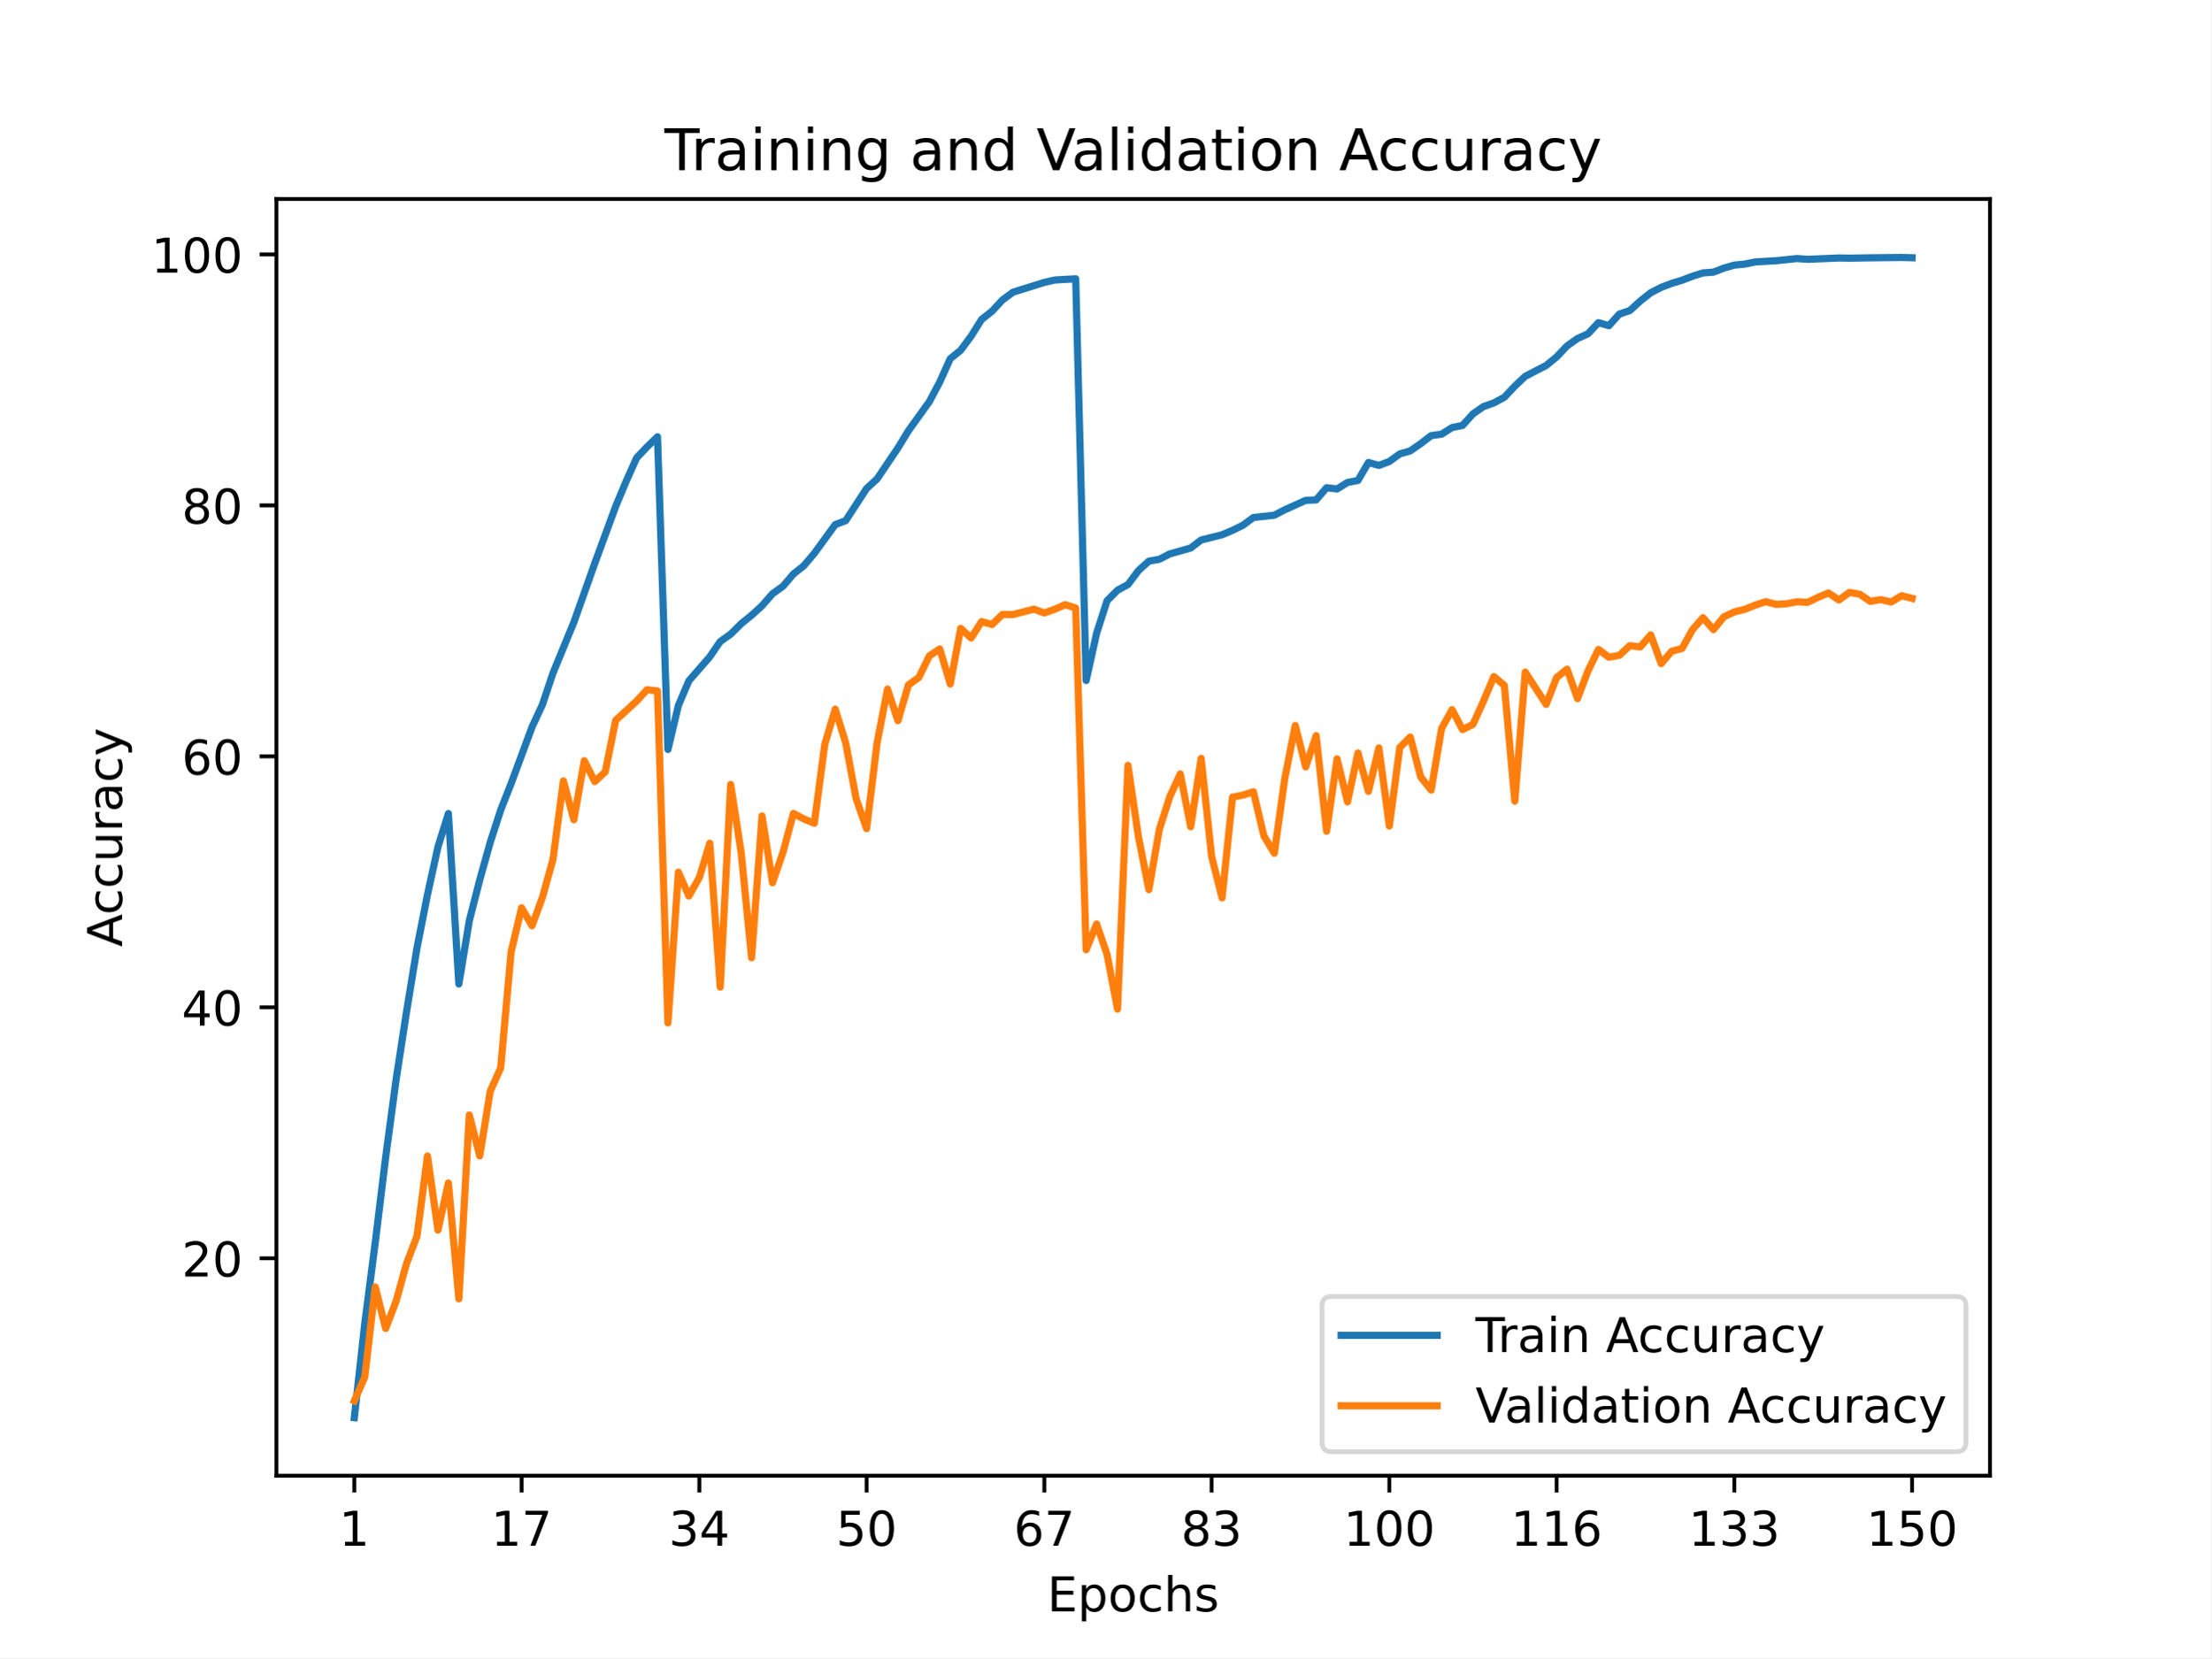
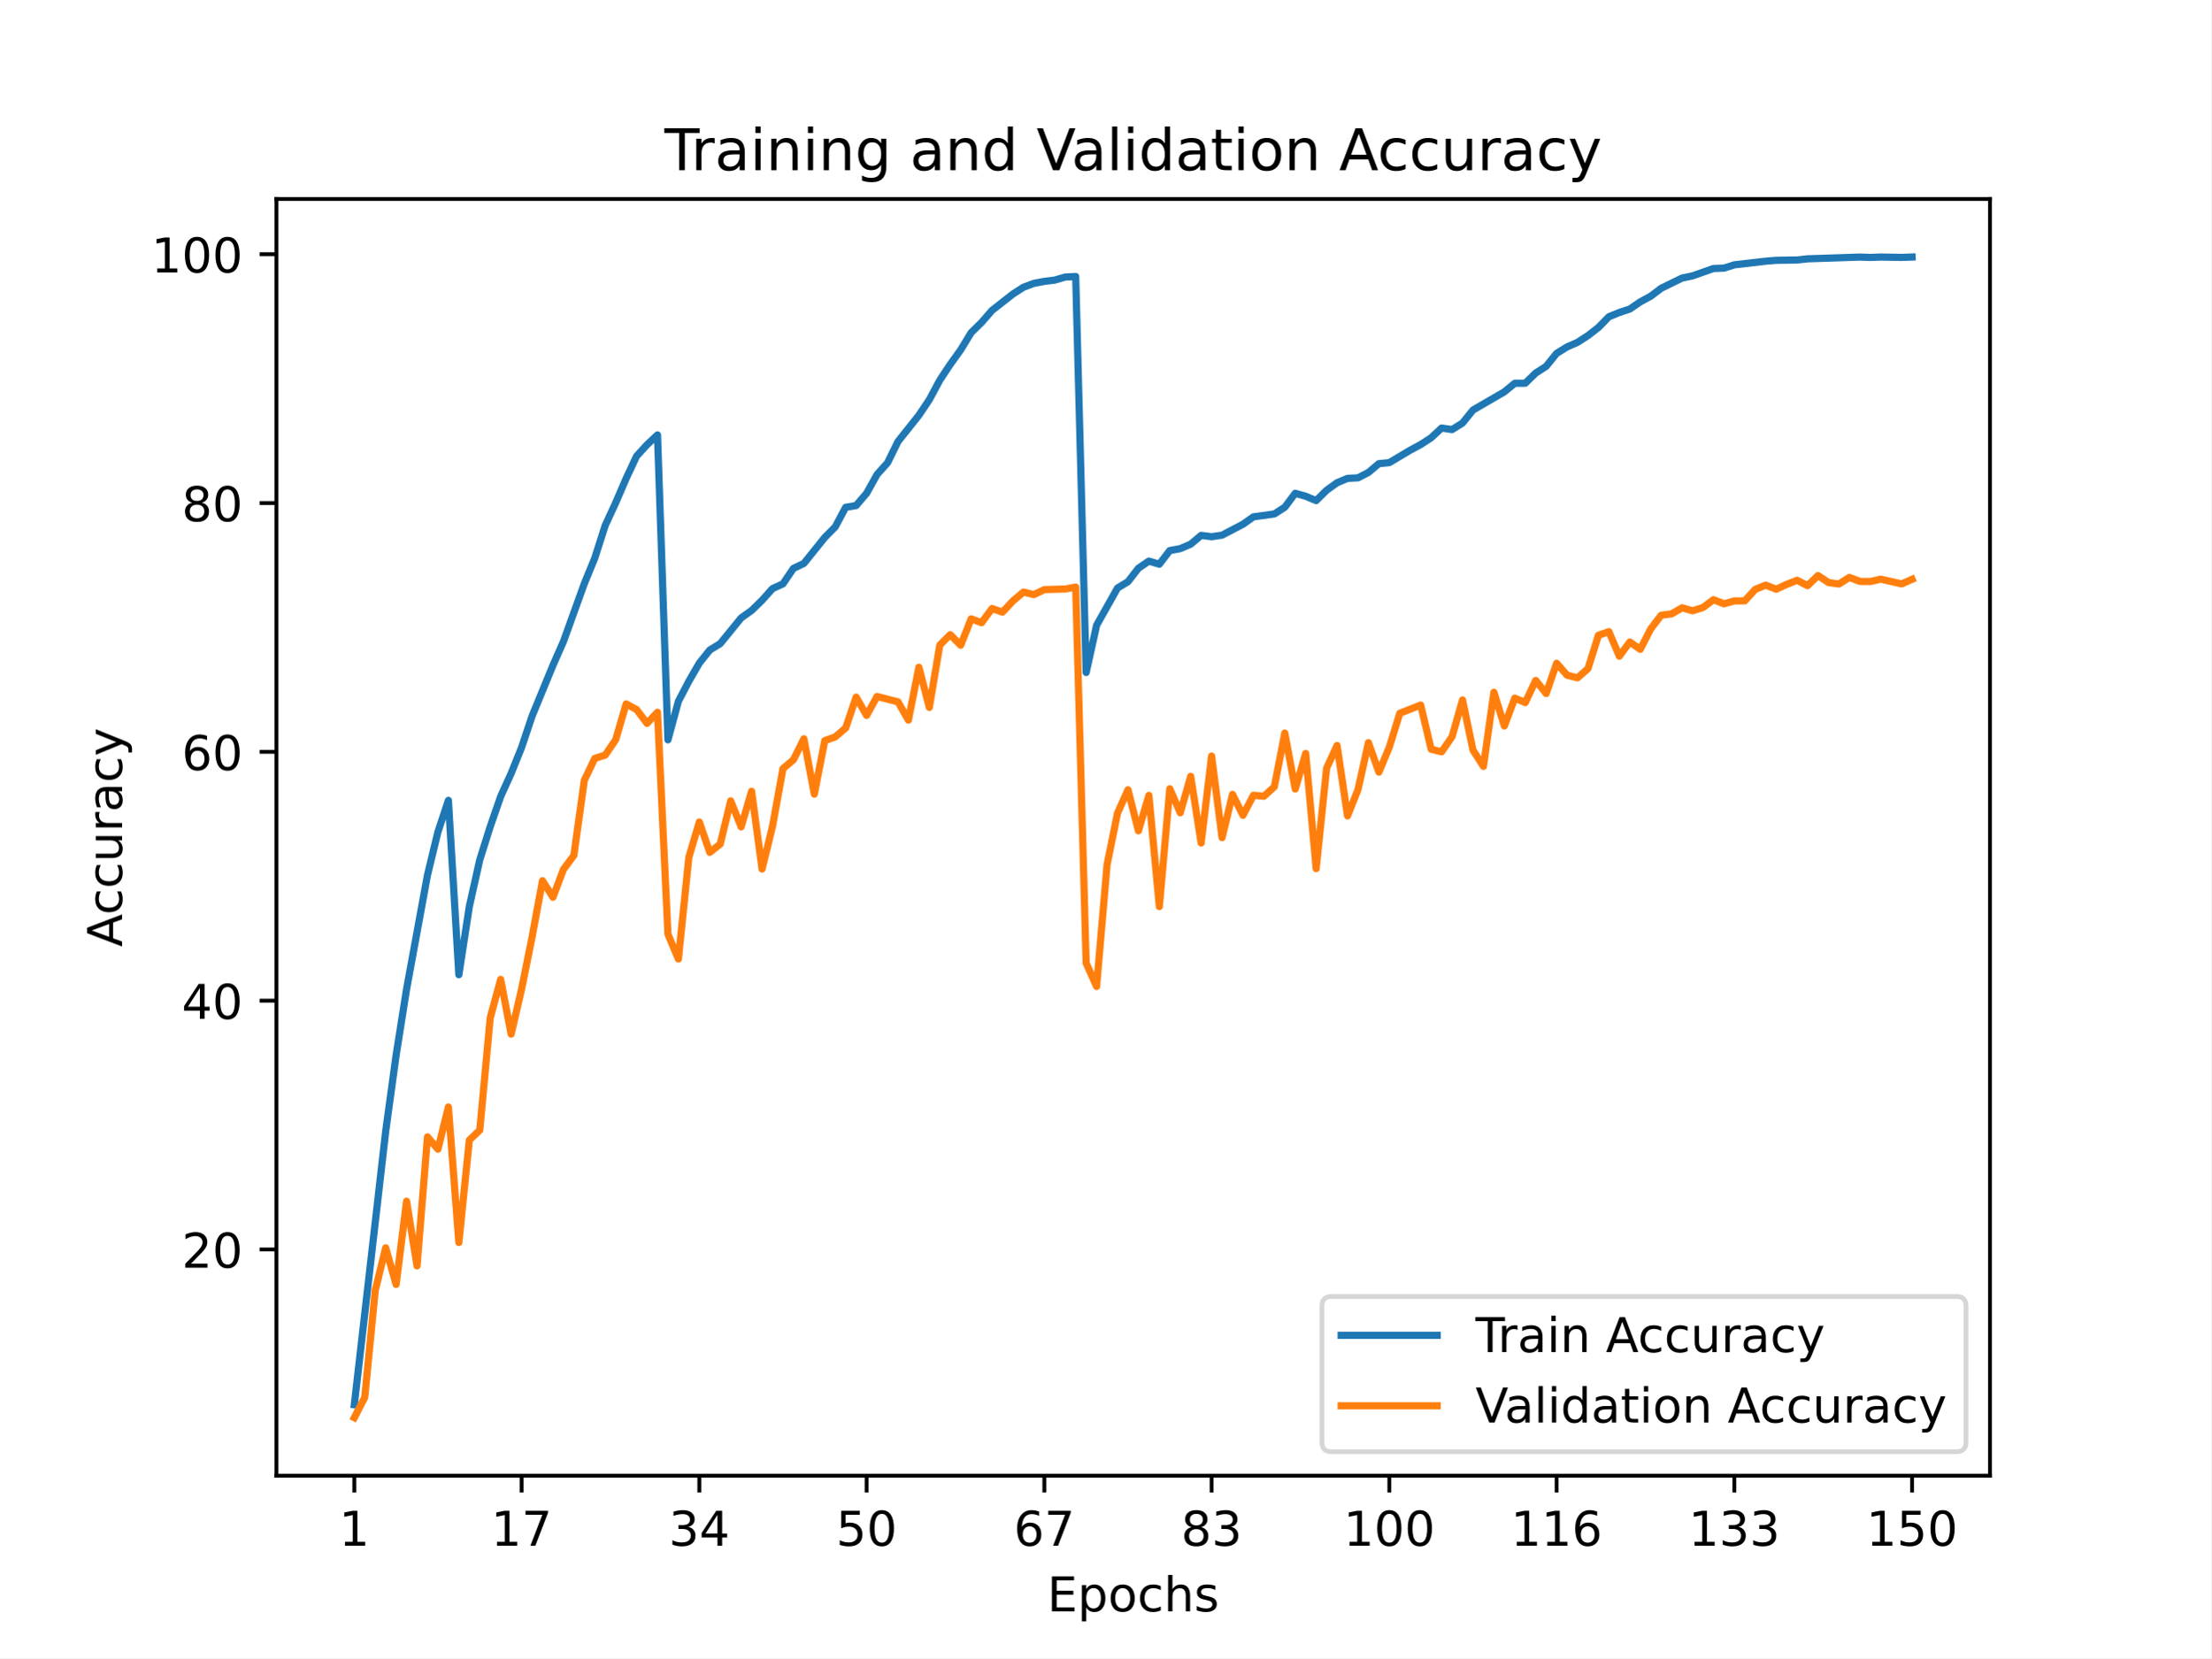
<svg xmlns="http://www.w3.org/2000/svg" xmlns:xlink="http://www.w3.org/1999/xlink" height="345.6pt" version="1.1" viewBox="0 0 460.8 345.6" width="460.8pt">
  <defs>
    <style type="text/css">*{stroke-linecap:butt;stroke-linejoin:round;}</style>
  </defs>
  <g id="figure_1">
    <g id="patch_1">
      <path d="M 0 345.6  L 460.8 345.6  L 460.8 0  L 0 0  z " style="fill:#ffffff;" />
    </g>
    <g id="axes_1">
      <g id="patch_2">
        <path d="M 57.6 307.584  L 414.72 307.584  L 414.72 41.472  L 57.6 41.472  z " style="fill:#ffffff;" />
      </g>
      <g id="matplotlib.axis_1">
        <g id="xtick_1">
          <g id="line2d_1">
            <defs>
-               <path d="M 0 0  L 0 3.5  " id="m3aa1a6572a" style="stroke:#000000;stroke-width:0.8;" />
+               <path d="M 0 0  L 0 3.5  " id="m1a0995e9d8" style="stroke:#000000;stroke-width:0.8;" />
            </defs>
            <g>
-               <use style="stroke:#000000;stroke-width:0.8;" x="73.833" xlink:href="#m3aa1a6572a" y="307.584" />
+               <use style="stroke:#000000;stroke-width:0.8;" x="73.833" xlink:href="#m1a0995e9d8" y="307.584" />
            </g>
          </g>
          <g id="text_1">
            <g transform="translate(70.65148 322.1824)scale(0.1 -0.1)">
              <defs>
                <path d="M 794 531  L 1825 531  L 1825 4091  L 703 3866  L 703 4441  L 1819 4666  L 2450 4666  L 2450 531  L 3481 531  L 3481 0  L 794 0  L 794 531  z " id="DejaVuSans-31" transform="scale(0.015625)" />
              </defs>
              <use xlink:href="#DejaVuSans-31" />
            </g>
          </g>
        </g>
        <g id="xtick_2">
          <g id="line2d_2">
            <g>
-               <use style="stroke:#000000;stroke-width:0.8;" x="108.695" xlink:href="#m3aa1a6572a" y="307.584" />
+               <use style="stroke:#000000;stroke-width:0.8;" x="108.695" xlink:href="#m1a0995e9d8" y="307.584" />
            </g>
          </g>
          <g id="text_2">
            <g transform="translate(102.3325 322.1824)scale(0.1 -0.1)">
              <defs>
                <path d="M 525 4666  L 3525 4666  L 3525 4397  L 1831 0  L 1172 0  L 2766 4134  L 525 4134  L 525 4666  z " id="DejaVuSans-37" transform="scale(0.015625)" />
              </defs>
              <use xlink:href="#DejaVuSans-31" />
              <use x="63.623" xlink:href="#DejaVuSans-37" />
            </g>
          </g>
        </g>
        <g id="xtick_3">
          <g id="line2d_3">
            <g>
-               <use style="stroke:#000000;stroke-width:0.8;" x="145.736" xlink:href="#m3aa1a6572a" y="307.584" />
+               <use style="stroke:#000000;stroke-width:0.8;" x="145.736" xlink:href="#m1a0995e9d8" y="307.584" />
            </g>
          </g>
          <g id="text_3">
            <g transform="translate(139.3736 322.1824)scale(0.1 -0.1)">
              <defs>
                <path d="M 2597 2516  Q 3050 2419 3304 2112  Q 3559 1806 3559 1356  Q 3559 666 3084 287  Q 2609 -91 1734 -91  Q 1441 -91 1130 -33  Q 819 25 488 141  L 488 750  Q 750 597 1062 519  Q 1375 441 1716 441  Q 2309 441 2620 675  Q 2931 909 2931 1356  Q 2931 1769 2642 2001  Q 2353 2234 1838 2234  L 1294 2234  L 1294 2753  L 1863 2753  Q 2328 2753 2575 2939  Q 2822 3125 2822 3475  Q 2822 3834 2567 4026  Q 2313 4219 1838 4219  Q 1578 4219 1281 4162  Q 984 4106 628 3988  L 628 4550  Q 988 4650 1302 4700  Q 1616 4750 1894 4750  Q 2613 4750 3031 4423  Q 3450 4097 3450 3541  Q 3450 3153 3228 2886  Q 3006 2619 2597 2516  z " id="DejaVuSans-33" transform="scale(0.015625)" />
                <path d="M 2419 4116  L 825 1625  L 2419 1625  L 2419 4116  z M 2253 4666  L 3047 4666  L 3047 1625  L 3713 1625  L 3713 1100  L 3047 1100  L 3047 0  L 2419 0  L 2419 1100  L 313 1100  L 313 1709  L 2253 4666  z " id="DejaVuSans-34" transform="scale(0.015625)" />
              </defs>
              <use xlink:href="#DejaVuSans-33" />
              <use x="63.623" xlink:href="#DejaVuSans-34" />
            </g>
          </g>
        </g>
        <g id="xtick_4">
          <g id="line2d_4">
            <g>
-               <use style="stroke:#000000;stroke-width:0.8;" x="180.598" xlink:href="#m3aa1a6572a" y="307.584" />
+               <use style="stroke:#000000;stroke-width:0.8;" x="180.598" xlink:href="#m1a0995e9d8" y="307.584" />
            </g>
          </g>
          <g id="text_4">
            <g transform="translate(174.2358 322.1824)scale(0.1 -0.1)">
              <defs>
                <path d="M 691 4666  L 3169 4666  L 3169 4134  L 1269 4134  L 1269 2991  Q 1406 3038 1543 3061  Q 1681 3084 1819 3084  Q 2600 3084 3056 2656  Q 3513 2228 3513 1497  Q 3513 744 3044 326  Q 2575 -91 1722 -91  Q 1428 -91 1123 -41  Q 819 9 494 109  L 494 744  Q 775 591 1075 516  Q 1375 441 1709 441  Q 2250 441 2565 725  Q 2881 1009 2881 1497  Q 2881 1984 2565 2268  Q 2250 2553 1709 2553  Q 1456 2553 1204 2497  Q 953 2441 691 2322  L 691 4666  z " id="DejaVuSans-35" transform="scale(0.015625)" />
                <path d="M 2034 4250  Q 1547 4250 1301 3770  Q 1056 3291 1056 2328  Q 1056 1369 1301 889  Q 1547 409 2034 409  Q 2525 409 2770 889  Q 3016 1369 3016 2328  Q 3016 3291 2770 3770  Q 2525 4250 2034 4250  z M 2034 4750  Q 2819 4750 3233 4129  Q 3647 3509 3647 2328  Q 3647 1150 3233 529  Q 2819 -91 2034 -91  Q 1250 -91 836 529  Q 422 1150 422 2328  Q 422 3509 836 4129  Q 1250 4750 2034 4750  z " id="DejaVuSans-30" transform="scale(0.015625)" />
              </defs>
              <use xlink:href="#DejaVuSans-35" />
              <use x="63.623" xlink:href="#DejaVuSans-30" />
            </g>
          </g>
        </g>
        <g id="xtick_5">
          <g id="line2d_5">
            <g>
-               <use style="stroke:#000000;stroke-width:0.8;" x="217.639" xlink:href="#m3aa1a6572a" y="307.584" />
+               <use style="stroke:#000000;stroke-width:0.8;" x="217.639" xlink:href="#m1a0995e9d8" y="307.584" />
            </g>
          </g>
          <g id="text_5">
            <g transform="translate(211.2769 322.1824)scale(0.1 -0.1)">
              <defs>
                <path d="M 2113 2584  Q 1688 2584 1439 2293  Q 1191 2003 1191 1497  Q 1191 994 1439 701  Q 1688 409 2113 409  Q 2538 409 2786 701  Q 3034 994 3034 1497  Q 3034 2003 2786 2293  Q 2538 2584 2113 2584  z M 3366 4563  L 3366 3988  Q 3128 4100 2886 4159  Q 2644 4219 2406 4219  Q 1781 4219 1451 3797  Q 1122 3375 1075 2522  Q 1259 2794 1537 2939  Q 1816 3084 2150 3084  Q 2853 3084 3261 2657  Q 3669 2231 3669 1497  Q 3669 778 3244 343  Q 2819 -91 2113 -91  Q 1303 -91 875 529  Q 447 1150 447 2328  Q 447 3434 972 4092  Q 1497 4750 2381 4750  Q 2619 4750 2861 4703  Q 3103 4656 3366 4563  z " id="DejaVuSans-36" transform="scale(0.015625)" />
              </defs>
              <use xlink:href="#DejaVuSans-36" />
              <use x="63.623" xlink:href="#DejaVuSans-37" />
            </g>
          </g>
        </g>
        <g id="xtick_6">
          <g id="line2d_6">
            <g>
-               <use style="stroke:#000000;stroke-width:0.8;" x="252.502" xlink:href="#m3aa1a6572a" y="307.584" />
+               <use style="stroke:#000000;stroke-width:0.8;" x="252.502" xlink:href="#m1a0995e9d8" y="307.584" />
            </g>
          </g>
          <g id="text_6">
            <g transform="translate(246.1392 322.1824)scale(0.1 -0.1)">
              <defs>
                <path d="M 2034 2216  Q 1584 2216 1326 1975  Q 1069 1734 1069 1313  Q 1069 891 1326 650  Q 1584 409 2034 409  Q 2484 409 2743 651  Q 3003 894 3003 1313  Q 3003 1734 2745 1975  Q 2488 2216 2034 2216  z M 1403 2484  Q 997 2584 770 2862  Q 544 3141 544 3541  Q 544 4100 942 4425  Q 1341 4750 2034 4750  Q 2731 4750 3128 4425  Q 3525 4100 3525 3541  Q 3525 3141 3298 2862  Q 3072 2584 2669 2484  Q 3125 2378 3379 2068  Q 3634 1759 3634 1313  Q 3634 634 3220 271  Q 2806 -91 2034 -91  Q 1263 -91 848 271  Q 434 634 434 1313  Q 434 1759 690 2068  Q 947 2378 1403 2484  z M 1172 3481  Q 1172 3119 1398 2916  Q 1625 2713 2034 2713  Q 2441 2713 2670 2916  Q 2900 3119 2900 3481  Q 2900 3844 2670 4047  Q 2441 4250 2034 4250  Q 1625 4250 1398 4047  Q 1172 3844 1172 3481  z " id="DejaVuSans-38" transform="scale(0.015625)" />
              </defs>
              <use xlink:href="#DejaVuSans-38" />
              <use x="63.623" xlink:href="#DejaVuSans-33" />
            </g>
          </g>
        </g>
        <g id="xtick_7">
          <g id="line2d_7">
            <g>
-               <use style="stroke:#000000;stroke-width:0.8;" x="289.543" xlink:href="#m3aa1a6572a" y="307.584" />
+               <use style="stroke:#000000;stroke-width:0.8;" x="289.543" xlink:href="#m1a0995e9d8" y="307.584" />
            </g>
          </g>
          <g id="text_7">
            <g transform="translate(279.999 322.1824)scale(0.1 -0.1)">
              <use xlink:href="#DejaVuSans-31" />
              <use x="63.623" xlink:href="#DejaVuSans-30" />
              <use x="127.246" xlink:href="#DejaVuSans-30" />
            </g>
          </g>
        </g>
        <g id="xtick_8">
          <g id="line2d_8">
            <g>
-               <use style="stroke:#000000;stroke-width:0.8;" x="324.405" xlink:href="#m3aa1a6572a" y="307.584" />
+               <use style="stroke:#000000;stroke-width:0.8;" x="324.405" xlink:href="#m1a0995e9d8" y="307.584" />
            </g>
          </g>
          <g id="text_8">
            <g transform="translate(314.8613 322.1824)scale(0.1 -0.1)">
              <use xlink:href="#DejaVuSans-31" />
              <use x="63.623" xlink:href="#DejaVuSans-31" />
              <use x="127.246" xlink:href="#DejaVuSans-36" />
            </g>
          </g>
        </g>
        <g id="xtick_9">
          <g id="line2d_9">
            <g>
-               <use style="stroke:#000000;stroke-width:0.8;" x="361.446" xlink:href="#m3aa1a6572a" y="307.584" />
+               <use style="stroke:#000000;stroke-width:0.8;" x="361.446" xlink:href="#m1a0995e9d8" y="307.584" />
            </g>
          </g>
          <g id="text_9">
            <g transform="translate(351.9024 322.1824)scale(0.1 -0.1)">
              <use xlink:href="#DejaVuSans-31" />
              <use x="63.623" xlink:href="#DejaVuSans-33" />
              <use x="127.246" xlink:href="#DejaVuSans-33" />
            </g>
          </g>
        </g>
        <g id="xtick_10">
          <g id="line2d_10">
            <g>
-               <use style="stroke:#000000;stroke-width:0.8;" x="398.487" xlink:href="#m3aa1a6572a" y="307.584" />
+               <use style="stroke:#000000;stroke-width:0.8;" x="398.487" xlink:href="#m1a0995e9d8" y="307.584" />
            </g>
          </g>
          <g id="text_10">
            <g transform="translate(388.9435 322.1824)scale(0.1 -0.1)">
              <use xlink:href="#DejaVuSans-31" />
              <use x="63.623" xlink:href="#DejaVuSans-35" />
              <use x="127.246" xlink:href="#DejaVuSans-30" />
            </g>
          </g>
        </g>
        <g id="text_11">
          <g transform="translate(218.2444 335.8606)scale(0.1 -0.1)">
            <defs>
              <path d="M 628 4666  L 3578 4666  L 3578 4134  L 1259 4134  L 1259 2753  L 3481 2753  L 3481 2222  L 1259 2222  L 1259 531  L 3634 531  L 3634 0  L 628 0  L 628 4666  z " id="DejaVuSans-45" transform="scale(0.015625)" />
              <path d="M 1159 525  L 1159 -1331  L 581 -1331  L 581 3500  L 1159 3500  L 1159 2969  Q 1341 3281 1617 3432  Q 1894 3584 2278 3584  Q 2916 3584 3314 3078  Q 3713 2572 3713 1747  Q 3713 922 3314 415  Q 2916 -91 2278 -91  Q 1894 -91 1617 61  Q 1341 213 1159 525  z M 3116 1747  Q 3116 2381 2855 2742  Q 2594 3103 2138 3103  Q 1681 3103 1420 2742  Q 1159 2381 1159 1747  Q 1159 1113 1420 752  Q 1681 391 2138 391  Q 2594 391 2855 752  Q 3116 1113 3116 1747  z " id="DejaVuSans-70" transform="scale(0.015625)" />
              <path d="M 1959 3097  Q 1497 3097 1228 2736  Q 959 2375 959 1747  Q 959 1119 1226 758  Q 1494 397 1959 397  Q 2419 397 2687 759  Q 2956 1122 2956 1747  Q 2956 2369 2687 2733  Q 2419 3097 1959 3097  z M 1959 3584  Q 2709 3584 3137 3096  Q 3566 2609 3566 1747  Q 3566 888 3137 398  Q 2709 -91 1959 -91  Q 1206 -91 779 398  Q 353 888 353 1747  Q 353 2609 779 3096  Q 1206 3584 1959 3584  z " id="DejaVuSans-6f" transform="scale(0.015625)" />
              <path d="M 3122 3366  L 3122 2828  Q 2878 2963 2633 3030  Q 2388 3097 2138 3097  Q 1578 3097 1268 2742  Q 959 2388 959 1747  Q 959 1106 1268 751  Q 1578 397 2138 397  Q 2388 397 2633 464  Q 2878 531 3122 666  L 3122 134  Q 2881 22 2623 -34  Q 2366 -91 2075 -91  Q 1284 -91 818 406  Q 353 903 353 1747  Q 353 2603 823 3093  Q 1294 3584 2113 3584  Q 2378 3584 2631 3529  Q 2884 3475 3122 3366  z " id="DejaVuSans-63" transform="scale(0.015625)" />
              <path d="M 3513 2113  L 3513 0  L 2938 0  L 2938 2094  Q 2938 2591 2744 2837  Q 2550 3084 2163 3084  Q 1697 3084 1428 2787  Q 1159 2491 1159 1978  L 1159 0  L 581 0  L 581 4863  L 1159 4863  L 1159 2956  Q 1366 3272 1645 3428  Q 1925 3584 2291 3584  Q 2894 3584 3203 3211  Q 3513 2838 3513 2113  z " id="DejaVuSans-68" transform="scale(0.015625)" />
              <path d="M 2834 3397  L 2834 2853  Q 2591 2978 2328 3040  Q 2066 3103 1784 3103  Q 1356 3103 1142 2972  Q 928 2841 928 2578  Q 928 2378 1081 2264  Q 1234 2150 1697 2047  L 1894 2003  Q 2506 1872 2764 1633  Q 3022 1394 3022 966  Q 3022 478 2636 193  Q 2250 -91 1575 -91  Q 1294 -91 989 -36  Q 684 19 347 128  L 347 722  Q 666 556 975 473  Q 1284 391 1588 391  Q 1994 391 2212 530  Q 2431 669 2431 922  Q 2431 1156 2273 1281  Q 2116 1406 1581 1522  L 1381 1569  Q 847 1681 609 1914  Q 372 2147 372 2553  Q 372 3047 722 3315  Q 1072 3584 1716 3584  Q 2034 3584 2315 3537  Q 2597 3491 2834 3397  z " id="DejaVuSans-73" transform="scale(0.015625)" />
            </defs>
            <use xlink:href="#DejaVuSans-45" />
            <use x="63.184" xlink:href="#DejaVuSans-70" />
            <use x="126.66" xlink:href="#DejaVuSans-6f" />
            <use x="187.842" xlink:href="#DejaVuSans-63" />
            <use x="242.822" xlink:href="#DejaVuSans-68" />
            <use x="306.201" xlink:href="#DejaVuSans-73" />
          </g>
        </g>
      </g>
      <g id="matplotlib.axis_2">
        <g id="ytick_1">
          <g id="line2d_11">
            <defs>
-               <path d="M 0 0  L -3.5 0  " id="m14dcacf371" style="stroke:#000000;stroke-width:0.8;" />
+               <path d="M 0 0  L -3.5 0  " id="m6556b8c37b" style="stroke:#000000;stroke-width:0.8;" />
            </defs>
            <g>
-               <use style="stroke:#000000;stroke-width:0.8;" x="57.6" xlink:href="#m14dcacf371" y="262.274" />
+               <use style="stroke:#000000;stroke-width:0.8;" x="57.6" xlink:href="#m6556b8c37b" y="260.429" />
            </g>
          </g>
          <g id="text_12">
-             <g transform="translate(37.875 266.0732)scale(0.1 -0.1)">
+             <g transform="translate(37.875 264.2286)scale(0.1 -0.1)">
              <defs>
                <path d="M 1228 531  L 3431 531  L 3431 0  L 469 0  L 469 531  Q 828 903 1448 1529  Q 2069 2156 2228 2338  Q 2531 2678 2651 2914  Q 2772 3150 2772 3378  Q 2772 3750 2511 3984  Q 2250 4219 1831 4219  Q 1534 4219 1204 4116  Q 875 4013 500 3803  L 500 4441  Q 881 4594 1212 4672  Q 1544 4750 1819 4750  Q 2544 4750 2975 4387  Q 3406 4025 3406 3419  Q 3406 3131 3298 2873  Q 3191 2616 2906 2266  Q 2828 2175 2409 1742  Q 1991 1309 1228 531  z " id="DejaVuSans-32" transform="scale(0.015625)" />
              </defs>
              <use xlink:href="#DejaVuSans-32" />
              <use x="63.623" xlink:href="#DejaVuSans-30" />
            </g>
          </g>
        </g>
        <g id="ytick_2">
          <g id="line2d_12">
            <g>
-               <use style="stroke:#000000;stroke-width:0.8;" x="57.6" xlink:href="#m14dcacf371" y="209.96" />
+               <use style="stroke:#000000;stroke-width:0.8;" x="57.6" xlink:href="#m6556b8c37b" y="208.568" />
            </g>
          </g>
          <g id="text_13">
-             <g transform="translate(37.875 213.7594)scale(0.1 -0.1)">
+             <g transform="translate(37.875 212.3667)scale(0.1 -0.1)">
              <use xlink:href="#DejaVuSans-34" />
              <use x="63.623" xlink:href="#DejaVuSans-30" />
            </g>
          </g>
        </g>
        <g id="ytick_3">
          <g id="line2d_13">
            <g>
-               <use style="stroke:#000000;stroke-width:0.8;" x="57.6" xlink:href="#m14dcacf371" y="157.646" />
+               <use style="stroke:#000000;stroke-width:0.8;" x="57.6" xlink:href="#m6556b8c37b" y="156.706" />
            </g>
          </g>
          <g id="text_14">
-             <g transform="translate(37.875 161.4456)scale(0.1 -0.1)">
+             <g transform="translate(37.875 160.5049)scale(0.1 -0.1)">
              <use xlink:href="#DejaVuSans-36" />
              <use x="63.623" xlink:href="#DejaVuSans-30" />
            </g>
          </g>
        </g>
        <g id="ytick_4">
          <g id="line2d_14">
            <g>
-               <use style="stroke:#000000;stroke-width:0.8;" x="57.6" xlink:href="#m14dcacf371" y="105.333" />
+               <use style="stroke:#000000;stroke-width:0.8;" x="57.6" xlink:href="#m6556b8c37b" y="104.844" />
            </g>
          </g>
          <g id="text_15">
-             <g transform="translate(37.875 109.1317)scale(0.1 -0.1)">
+             <g transform="translate(37.875 108.643)scale(0.1 -0.1)">
              <use xlink:href="#DejaVuSans-38" />
              <use x="63.623" xlink:href="#DejaVuSans-30" />
            </g>
          </g>
        </g>
        <g id="ytick_5">
          <g id="line2d_15">
            <g>
-               <use style="stroke:#000000;stroke-width:0.8;" x="57.6" xlink:href="#m14dcacf371" y="53.019" />
+               <use style="stroke:#000000;stroke-width:0.8;" x="57.6" xlink:href="#m6556b8c37b" y="52.982" />
            </g>
          </g>
          <g id="text_16">
-             <g transform="translate(31.5125 56.81792)scale(0.1 -0.1)">
+             <g transform="translate(31.5125 56.78118)scale(0.1 -0.1)">
              <use xlink:href="#DejaVuSans-31" />
              <use x="63.623" xlink:href="#DejaVuSans-30" />
              <use x="127.246" xlink:href="#DejaVuSans-30" />
            </g>
          </g>
        </g>
        <g id="text_17">
          <g transform="translate(25.43281 197.3561)rotate(-90)scale(0.1 -0.1)">
            <defs>
              <path d="M 2188 4044  L 1331 1722  L 3047 1722  L 2188 4044  z M 1831 4666  L 2547 4666  L 4325 0  L 3669 0  L 3244 1197  L 1141 1197  L 716 0  L 50 0  L 1831 4666  z " id="DejaVuSans-41" transform="scale(0.015625)" />
              <path d="M 544 1381  L 544 3500  L 1119 3500  L 1119 1403  Q 1119 906 1312 657  Q 1506 409 1894 409  Q 2359 409 2629 706  Q 2900 1003 2900 1516  L 2900 3500  L 3475 3500  L 3475 0  L 2900 0  L 2900 538  Q 2691 219 2414 64  Q 2138 -91 1772 -91  Q 1169 -91 856 284  Q 544 659 544 1381  z M 1991 3584  L 1991 3584  z " id="DejaVuSans-75" transform="scale(0.015625)" />
              <path d="M 2631 2963  Q 2534 3019 2420 3045  Q 2306 3072 2169 3072  Q 1681 3072 1420 2755  Q 1159 2438 1159 1844  L 1159 0  L 581 0  L 581 3500  L 1159 3500  L 1159 2956  Q 1341 3275 1631 3429  Q 1922 3584 2338 3584  Q 2397 3584 2469 3576  Q 2541 3569 2628 3553  L 2631 2963  z " id="DejaVuSans-72" transform="scale(0.015625)" />
              <path d="M 2194 1759  Q 1497 1759 1228 1600  Q 959 1441 959 1056  Q 959 750 1161 570  Q 1363 391 1709 391  Q 2188 391 2477 730  Q 2766 1069 2766 1631  L 2766 1759  L 2194 1759  z M 3341 1997  L 3341 0  L 2766 0  L 2766 531  Q 2569 213 2275 61  Q 1981 -91 1556 -91  Q 1019 -91 701 211  Q 384 513 384 1019  Q 384 1609 779 1909  Q 1175 2209 1959 2209  L 2766 2209  L 2766 2266  Q 2766 2663 2505 2880  Q 2244 3097 1772 3097  Q 1472 3097 1187 3025  Q 903 2953 641 2809  L 641 3341  Q 956 3463 1253 3523  Q 1550 3584 1831 3584  Q 2591 3584 2966 3190  Q 3341 2797 3341 1997  z " id="DejaVuSans-61" transform="scale(0.015625)" />
              <path d="M 2059 -325  Q 1816 -950 1584 -1140  Q 1353 -1331 966 -1331  L 506 -1331  L 506 -850  L 844 -850  Q 1081 -850 1212 -737  Q 1344 -625 1503 -206  L 1606 56  L 191 3500  L 800 3500  L 1894 763  L 2988 3500  L 3597 3500  L 2059 -325  z " id="DejaVuSans-79" transform="scale(0.015625)" />
            </defs>
            <use xlink:href="#DejaVuSans-41" />
            <use x="66.658" xlink:href="#DejaVuSans-63" />
            <use x="121.639" xlink:href="#DejaVuSans-63" />
            <use x="176.619" xlink:href="#DejaVuSans-75" />
            <use x="239.998" xlink:href="#DejaVuSans-72" />
            <use x="281.111" xlink:href="#DejaVuSans-61" />
            <use x="342.391" xlink:href="#DejaVuSans-63" />
            <use x="397.371" xlink:href="#DejaVuSans-79" />
          </g>
        </g>
      </g>
      <g id="line2d_16">
-         <path clip-path="url(#p98a506f84e)" d="M 73.833 295.488  L 76.012 275.896  L 78.191 259.01  L 80.369 241.197  L 82.548 224.969  L 84.727 210.834  L 86.906 197.52  L 89.085 186.461  L 91.264 176.532  L 93.443 169.569  L 95.622 205.09  L 97.801 191.896  L 99.979 183.379  L 102.158 175.574  L 104.337 168.841  L 106.516 163.307  L 110.874 151.531  L 113.053 146.828  L 115.232 140.304  L 119.589 129.7  L 123.947 117.407  L 128.305 105.547  L 130.484 100.326  L 132.663 95.45  L 134.842 93.149  L 137.021 91.04  L 139.199 156.208  L 141.378 147.021  L 143.557 141.905  L 147.915 136.904  L 150.094 133.708  L 152.273 132.17  L 154.452 130.009  L 156.631 128.236  L 158.809 126.258  L 160.988 123.752  L 163.167 122.198  L 165.346 119.646  L 167.525 117.909  L 169.704 115.33  L 174.062 109.345  L 176.241 108.518  L 180.598 101.822  L 182.777 99.829  L 187.135 93.358  L 189.314 89.79  L 193.672 83.722  L 195.851 79.61  L 198.029 74.766  L 200.208 73.003  L 202.387 70.057  L 204.566 66.584  L 206.745 64.857  L 208.924 62.514  L 211.103 60.902  L 217.639 58.857  L 219.818 58.355  L 224.176 58.104  L 226.355 141.837  L 228.534 131.986  L 230.713 125.212  L 232.892 123.015  L 235.071 121.838  L 237.249 118.934  L 239.428 116.957  L 241.607 116.57  L 243.786 115.445  L 248.144 114.215  L 250.323 112.552  L 254.681 111.458  L 256.859 110.533  L 259.038 109.471  L 261.217 107.859  L 265.575 107.378  L 267.754 106.248  L 272.112 104.286  L 274.291 104.192  L 276.469 101.65  L 278.648 101.911  L 280.827 100.556  L 283.006 100.133  L 285.185 96.392  L 287.364 96.999  L 289.543 96.183  L 291.722 94.603  L 293.901 93.975  L 296.079 92.469  L 298.258 90.795  L 300.437 90.491  L 302.616 89.11  L 304.795 88.671  L 306.974 86.259  L 309.153 84.742  L 311.332 83.968  L 313.511 82.796  L 315.689 80.483  L 317.868 78.428  L 322.226 76.168  L 324.405 74.394  L 326.584 72.098  L 328.763 70.549  L 330.942 69.566  L 333.121 67.243  L 335.299 67.886  L 337.478 65.459  L 339.657 64.727  L 341.836 62.749  L 344.015 61.017  L 346.194 59.893  L 348.373 59.061  L 350.552 58.402  L 352.731 57.56  L 354.909 56.879  L 357.088 56.717  L 359.267 55.875  L 361.446 55.253  L 363.625 55.043  L 365.804 54.588  L 370.162 54.337  L 374.519 53.882  L 376.698 54.044  L 383.235 53.772  L 385.414 53.809  L 389.772 53.735  L 396.308 53.662  L 398.487 53.72  L 398.487 53.72  " style="fill:none;stroke:#1f77b4;stroke-linecap:square;stroke-width:1.5;" />
+         <path clip-path="url(#pae46233675)" d="M 73.833 292.796  L 80.369 235.826  L 82.548 219.93  L 84.727 206.156  L 89.085 182.382  L 91.264 173.384  L 93.443 166.824  L 95.622 203.164  L 97.801 188.959  L 99.979 179.214  L 102.158 172.295  L 104.337 166.005  L 106.516 161.202  L 108.695 155.788  L 110.874 149.279  L 115.232 138.673  L 117.411 133.726  L 121.768 121.647  L 123.947 116.321  L 126.126 109.506  L 128.305 104.797  L 130.484 99.73  L 132.663 95.073  L 134.842 92.687  L 137.021 90.644  L 139.199 154.201  L 141.378 146.162  L 143.557 141.987  L 145.736 138.212  L 147.915 135.484  L 150.094 134.151  L 154.452 128.794  L 156.631 127.243  L 158.809 125.117  L 160.988 122.684  L 163.167 121.689  L 165.346 118.468  L 167.525 117.436  L 171.883 112.021  L 174.062 109.817  L 176.241 105.731  L 178.419 105.368  L 180.598 102.816  L 182.777 98.9  L 184.956 96.473  L 187.135 92.034  L 191.493 86.557  L 193.672 83.311  L 195.851 79.245  L 198.029 75.952  L 200.208 72.918  L 202.387 69.339  L 204.566 67.197  L 206.745 64.687  L 211.103 61.275  L 213.282 59.874  L 215.461 59.055  L 217.639 58.645  L 219.818 58.376  L 221.997 57.738  L 224.176 57.624  L 226.355 140.167  L 228.534 130.324  L 232.892 122.565  L 235.071 121.243  L 237.249 118.437  L 239.428 116.948  L 241.607 117.591  L 243.786 114.749  L 245.965 114.35  L 248.144 113.417  L 250.323 111.586  L 252.502 111.861  L 254.681 111.544  L 259.038 109.262  L 261.217 107.722  L 265.575 107.121  L 267.754 105.72  L 269.933 102.816  L 272.112 103.433  L 274.291 104.341  L 276.469 102.178  L 278.648 100.617  L 280.827 99.704  L 283.006 99.595  L 285.185 98.47  L 287.364 96.634  L 289.543 96.421  L 293.901 93.823  L 296.079 92.656  L 298.258 91.235  L 300.437 89.213  L 302.616 89.534  L 304.795 88.17  L 306.974 85.463  L 313.511 81.667  L 315.689 79.878  L 317.868 79.878  L 320.047 77.751  L 322.226 76.351  L 324.405 73.649  L 326.584 72.306  L 328.763 71.346  L 330.942 69.941  L 333.121 68.25  L 335.299 66.015  L 337.478 65.128  L 339.657 64.407  L 341.836 62.914  L 344.015 61.736  L 346.194 60.087  L 350.552 57.95  L 352.731 57.494  L 357.088 55.959  L 359.267 55.881  L 361.446 55.196  L 367.983 54.434  L 370.162 54.253  L 374.519 54.185  L 376.698 53.941  L 381.056 53.801  L 387.593 53.578  L 389.772 53.656  L 391.951 53.573  L 396.308 53.651  L 398.487 53.568  L 398.487 53.568  " style="fill:none;stroke:#1f77b4;stroke-linecap:square;stroke-width:1.5;" />
      </g>
      <g id="line2d_17">
-         <path clip-path="url(#p98a506f84e)" d="M 73.833 291.988  L 76.012 287.018  L 78.191 268.238  L 80.369 276.896  L 82.548 271.193  L 84.727 263.346  L 86.906 257.618  L 89.085 240.956  L 91.264 256.389  L 93.443 246.58  L 95.622 270.723  L 97.801 232.403  L 99.979 240.93  L 102.158 227.459  L 104.337 222.594  L 106.516 198.399  L 108.695 189.218  L 110.874 192.958  L 113.053 186.994  L 115.232 179.147  L 117.411 162.773  L 119.589 170.856  L 121.768 158.562  L 123.947 162.904  L 126.126 160.89  L 128.305 150.139  L 132.663 146.137  L 134.842 143.757  L 137.021 144.019  L 139.199 213.204  L 141.378 181.789  L 143.557 186.759  L 145.736 182.914  L 147.915 175.747  L 150.094 205.749  L 152.273 163.505  L 154.452 177.656  L 156.631 199.628  L 158.809 170.071  L 160.988 183.986  L 163.167 177.683  L 165.346 169.548  L 167.525 170.699  L 169.704 171.588  L 171.883 155.135  L 174.062 147.811  L 176.241 154.821  L 178.419 166.487  L 180.598 172.713  L 182.777 154.9  L 184.956 143.626  L 187.135 150.218  L 189.314 142.763  L 191.493 141.194  L 193.672 136.721  L 195.851 135.256  L 198.029 142.58  L 200.208 130.966  L 202.387 132.98  L 204.566 129.554  L 206.745 130.155  L 208.924 128.063  L 211.103 128.089  L 215.461 126.964  L 217.639 127.749  L 219.818 126.99  L 221.997 126.023  L 224.176 126.729  L 226.355 197.954  L 228.534 192.592  L 230.713 198.922  L 232.892 210.326  L 235.071 159.53  L 237.249 174.387  L 239.428 185.425  L 241.607 172.87  L 243.786 166.069  L 245.965 161.308  L 248.144 172.32  L 250.323 158.065  L 252.502 178.493  L 254.681 187.151  L 256.859 166.147  L 259.038 165.729  L 261.217 165.023  L 263.396 174.23  L 265.575 177.839  L 267.754 162.25  L 269.933 151.212  L 272.112 159.844  L 274.291 153.33  L 276.469 173.262  L 278.648 158.169  L 280.827 167.141  L 283.006 156.94  L 285.185 164.944  L 287.364 155.894  L 289.543 172.163  L 291.722 155.789  L 293.901 153.618  L 296.079 161.936  L 298.258 164.683  L 300.437 151.813  L 302.616 147.916  L 304.795 152.075  L 306.974 150.976  L 309.153 146.163  L 311.332 141.011  L 313.511 142.868  L 315.689 166.984  L 317.868 140.095  L 322.226 146.817  L 324.405 141.22  L 326.584 139.467  L 328.763 145.614  L 330.942 139.833  L 333.121 135.361  L 335.299 136.982  L 337.478 136.59  L 339.657 134.576  L 341.836 134.838  L 344.015 132.326  L 346.194 138.316  L 348.373 135.753  L 350.552 135.151  L 352.731 131.228  L 354.909 128.743  L 357.088 131.228  L 359.267 128.56  L 361.446 127.54  L 363.625 126.99  L 365.804 126.127  L 367.983 125.395  L 370.162 125.97  L 372.341 125.84  L 374.519 125.421  L 376.698 125.552  L 378.877 124.506  L 381.056 123.59  L 383.235 125.055  L 385.414 123.485  L 387.593 123.852  L 389.772 125.343  L 391.951 124.976  L 394.129 125.473  L 396.308 124.165  L 398.487 124.715  L 398.487 124.715  " style="fill:none;stroke:#ff7f0e;stroke-linecap:square;stroke-width:1.5;" />
+         <path clip-path="url(#pae46233675)" d="M 73.833 295.488  L 76.012 291.261  L 78.191 268.987  L 80.369 260.092  L 82.548 267.716  L 84.727 250.368  L 86.906 263.852  L 89.085 236.962  L 91.264 239.529  L 93.443 230.738  L 95.622 258.977  L 97.801 237.636  L 99.979 235.562  L 102.158 212.146  L 104.337 204.133  L 106.516 215.543  L 108.695 206.156  L 110.874 195.343  L 113.053 183.57  L 115.232 187.019  L 117.411 181.236  L 119.589 178.28  L 121.768 162.644  L 123.947 158.08  L 126.126 157.38  L 128.305 154.19  L 130.484 146.722  L 132.663 147.889  L 134.842 150.767  L 137.021 148.46  L 139.199 194.72  L 141.378 199.881  L 143.557 178.669  L 145.736 171.331  L 147.915 177.658  L 150.094 175.92  L 152.273 166.922  L 154.452 172.342  L 156.631 164.926  L 158.809 181.133  L 160.988 172.238  L 163.167 160.206  L 165.346 158.365  L 167.525 153.983  L 169.704 165.522  L 171.883 154.372  L 174.062 153.594  L 176.241 151.727  L 178.419 145.296  L 180.598 149.108  L 182.777 145.166  L 187.135 146.281  L 189.314 150.093  L 191.493 139.073  L 193.672 147.448  L 195.851 134.457  L 198.029 132.279  L 200.208 134.483  L 202.387 128.986  L 204.566 129.789  L 206.745 126.833  L 208.924 127.585  L 211.103 125.251  L 213.282 123.41  L 215.461 123.929  L 217.639 122.892  L 221.997 122.762  L 224.176 122.373  L 226.355 200.736  L 228.534 205.611  L 230.713 180.225  L 232.892 169.49  L 235.071 164.615  L 237.249 173.172  L 239.428 165.781  L 241.607 188.964  L 243.786 164.407  L 245.965 169.412  L 248.144 161.814  L 250.323 175.713  L 252.502 157.587  L 254.681 174.598  L 256.859 165.574  L 259.038 169.93  L 261.217 165.756  L 263.396 165.963  L 265.575 163.992  L 267.754 152.79  L 269.933 164.459  L 272.112 157.043  L 274.291 181.055  L 276.469 160.103  L 278.648 155.383  L 280.827 170.06  L 283.006 164.589  L 285.185 154.787  L 287.364 160.932  L 289.543 155.72  L 291.722 148.667  L 296.079 146.956  L 298.258 156.161  L 300.437 156.706  L 302.616 153.542  L 304.795 145.892  L 306.974 156.343  L 309.153 159.74  L 311.332 144.285  L 313.511 151.312  L 315.689 145.504  L 317.868 146.437  L 320.047 141.821  L 322.226 144.544  L 324.405 138.243  L 326.584 140.732  L 328.763 141.277  L 330.942 139.358  L 333.121 132.408  L 335.299 131.656  L 337.478 136.765  L 339.657 133.809  L 341.836 135.339  L 344.015 131.086  L 346.194 128.234  L 348.373 127.948  L 350.552 126.678  L 352.731 127.3  L 354.909 126.626  L 357.088 124.992  L 359.267 125.848  L 361.446 125.251  L 363.625 125.226  L 365.804 122.84  L 367.983 121.958  L 370.162 122.814  L 372.341 121.803  L 374.519 120.947  L 376.698 122.062  L 378.877 119.962  L 381.056 121.414  L 383.235 121.725  L 385.414 120.351  L 387.593 121.18  L 389.772 121.206  L 391.951 120.714  L 396.308 121.699  L 398.487 120.739  L 398.487 120.739  " style="fill:none;stroke:#ff7f0e;stroke-linecap:square;stroke-width:1.5;" />
      </g>
      <g id="patch_3">
        <path d="M 57.6 307.584  L 57.6 41.472  " style="fill:none;stroke:#000000;stroke-linecap:square;stroke-linejoin:miter;stroke-width:0.8;" />
      </g>
      <g id="patch_4">
        <path d="M 414.72 307.584  L 414.72 41.472  " style="fill:none;stroke:#000000;stroke-linecap:square;stroke-linejoin:miter;stroke-width:0.8;" />
      </g>
      <g id="patch_5">
        <path d="M 57.6 307.584  L 414.72 307.584  " style="fill:none;stroke:#000000;stroke-linecap:square;stroke-linejoin:miter;stroke-width:0.8;" />
      </g>
      <g id="patch_6">
        <path d="M 57.6 41.472  L 414.72 41.472  " style="fill:none;stroke:#000000;stroke-linecap:square;stroke-linejoin:miter;stroke-width:0.8;" />
      </g>
      <g id="text_18">
        <g transform="translate(138.4575 35.472)scale(0.12 -0.12)">
          <defs>
            <path d="M -19 4666  L 3928 4666  L 3928 4134  L 2272 4134  L 2272 0  L 1638 0  L 1638 4134  L -19 4134  L -19 4666  z " id="DejaVuSans-54" transform="scale(0.015625)" />
            <path d="M 603 3500  L 1178 3500  L 1178 0  L 603 0  L 603 3500  z M 603 4863  L 1178 4863  L 1178 4134  L 603 4134  L 603 4863  z " id="DejaVuSans-69" transform="scale(0.015625)" />
            <path d="M 3513 2113  L 3513 0  L 2938 0  L 2938 2094  Q 2938 2591 2744 2837  Q 2550 3084 2163 3084  Q 1697 3084 1428 2787  Q 1159 2491 1159 1978  L 1159 0  L 581 0  L 581 3500  L 1159 3500  L 1159 2956  Q 1366 3272 1645 3428  Q 1925 3584 2291 3584  Q 2894 3584 3203 3211  Q 3513 2838 3513 2113  z " id="DejaVuSans-6e" transform="scale(0.015625)" />
            <path d="M 2906 1791  Q 2906 2416 2648 2759  Q 2391 3103 1925 3103  Q 1463 3103 1205 2759  Q 947 2416 947 1791  Q 947 1169 1205 825  Q 1463 481 1925 481  Q 2391 481 2648 825  Q 2906 1169 2906 1791  z M 3481 434  Q 3481 -459 3084 -895  Q 2688 -1331 1869 -1331  Q 1566 -1331 1297 -1286  Q 1028 -1241 775 -1147  L 775 -588  Q 1028 -725 1275 -790  Q 1522 -856 1778 -856  Q 2344 -856 2625 -561  Q 2906 -266 2906 331  L 2906 616  Q 2728 306 2450 153  Q 2172 0 1784 0  Q 1141 0 747 490  Q 353 981 353 1791  Q 353 2603 747 3093  Q 1141 3584 1784 3584  Q 2172 3584 2450 3431  Q 2728 3278 2906 2969  L 2906 3500  L 3481 3500  L 3481 434  z " id="DejaVuSans-67" transform="scale(0.015625)" />
            <path id="DejaVuSans-20" transform="scale(0.015625)" />
            <path d="M 2906 2969  L 2906 4863  L 3481 4863  L 3481 0  L 2906 0  L 2906 525  Q 2725 213 2448 61  Q 2172 -91 1784 -91  Q 1150 -91 751 415  Q 353 922 353 1747  Q 353 2572 751 3078  Q 1150 3584 1784 3584  Q 2172 3584 2448 3432  Q 2725 3281 2906 2969  z M 947 1747  Q 947 1113 1208 752  Q 1469 391 1925 391  Q 2381 391 2643 752  Q 2906 1113 2906 1747  Q 2906 2381 2643 2742  Q 2381 3103 1925 3103  Q 1469 3103 1208 2742  Q 947 2381 947 1747  z " id="DejaVuSans-64" transform="scale(0.015625)" />
            <path d="M 1831 0  L 50 4666  L 709 4666  L 2188 738  L 3669 4666  L 4325 4666  L 2547 0  L 1831 0  z " id="DejaVuSans-56" transform="scale(0.015625)" />
            <path d="M 603 4863  L 1178 4863  L 1178 0  L 603 0  L 603 4863  z " id="DejaVuSans-6c" transform="scale(0.015625)" />
            <path d="M 1172 4494  L 1172 3500  L 2356 3500  L 2356 3053  L 1172 3053  L 1172 1153  Q 1172 725 1289 603  Q 1406 481 1766 481  L 2356 481  L 2356 0  L 1766 0  Q 1100 0 847 248  Q 594 497 594 1153  L 594 3053  L 172 3053  L 172 3500  L 594 3500  L 594 4494  L 1172 4494  z " id="DejaVuSans-74" transform="scale(0.015625)" />
          </defs>
          <use xlink:href="#DejaVuSans-54" />
          <use x="46.334" xlink:href="#DejaVuSans-72" />
          <use x="87.447" xlink:href="#DejaVuSans-61" />
          <use x="148.727" xlink:href="#DejaVuSans-69" />
          <use x="176.51" xlink:href="#DejaVuSans-6e" />
          <use x="239.889" xlink:href="#DejaVuSans-69" />
          <use x="267.672" xlink:href="#DejaVuSans-6e" />
          <use x="331.051" xlink:href="#DejaVuSans-67" />
          <use x="394.527" xlink:href="#DejaVuSans-20" />
          <use x="426.314" xlink:href="#DejaVuSans-61" />
          <use x="487.594" xlink:href="#DejaVuSans-6e" />
          <use x="550.973" xlink:href="#DejaVuSans-64" />
          <use x="614.449" xlink:href="#DejaVuSans-20" />
          <use x="646.236" xlink:href="#DejaVuSans-56" />
          <use x="706.895" xlink:href="#DejaVuSans-61" />
          <use x="768.174" xlink:href="#DejaVuSans-6c" />
          <use x="795.957" xlink:href="#DejaVuSans-69" />
          <use x="823.74" xlink:href="#DejaVuSans-64" />
          <use x="887.217" xlink:href="#DejaVuSans-61" />
          <use x="948.496" xlink:href="#DejaVuSans-74" />
          <use x="987.705" xlink:href="#DejaVuSans-69" />
          <use x="1015.488" xlink:href="#DejaVuSans-6f" />
          <use x="1076.67" xlink:href="#DejaVuSans-6e" />
          <use x="1140.049" xlink:href="#DejaVuSans-20" />
          <use x="1171.836" xlink:href="#DejaVuSans-41" />
          <use x="1238.494" xlink:href="#DejaVuSans-63" />
          <use x="1293.475" xlink:href="#DejaVuSans-63" />
          <use x="1348.455" xlink:href="#DejaVuSans-75" />
          <use x="1411.834" xlink:href="#DejaVuSans-72" />
          <use x="1452.947" xlink:href="#DejaVuSans-61" />
          <use x="1514.227" xlink:href="#DejaVuSans-63" />
          <use x="1569.207" xlink:href="#DejaVuSans-79" />
        </g>
      </g>
      <g id="legend_1">
        <g id="patch_7">
          <path d="M 277.504 302.584  L 407.72 302.584  Q 409.72 302.584 409.72 300.584  L 409.72 272.228  Q 409.72 270.228 407.72 270.228  L 277.504 270.228  Q 275.504 270.228 275.504 272.228  L 275.504 300.584  Q 275.504 302.584 277.504 302.584  z " style="fill:#ffffff;opacity:0.8;stroke:#cccccc;stroke-linejoin:miter;" />
        </g>
        <g id="line2d_18">
          <path d="M 279.504 278.326  L 299.504 278.326  " style="fill:none;stroke:#1f77b4;stroke-linecap:square;stroke-width:1.5;" />
        </g>
        <g id="line2d_19" />
        <g id="text_19">
          <g transform="translate(307.5044 281.8262)scale(0.1 -0.1)">
            <use xlink:href="#DejaVuSans-54" />
            <use x="46.334" xlink:href="#DejaVuSans-72" />
            <use x="87.447" xlink:href="#DejaVuSans-61" />
            <use x="148.727" xlink:href="#DejaVuSans-69" />
            <use x="176.51" xlink:href="#DejaVuSans-6e" />
            <use x="239.889" xlink:href="#DejaVuSans-20" />
            <use x="271.676" xlink:href="#DejaVuSans-41" />
            <use x="338.334" xlink:href="#DejaVuSans-63" />
            <use x="393.314" xlink:href="#DejaVuSans-63" />
            <use x="448.295" xlink:href="#DejaVuSans-75" />
            <use x="511.674" xlink:href="#DejaVuSans-72" />
            <use x="552.787" xlink:href="#DejaVuSans-61" />
            <use x="614.066" xlink:href="#DejaVuSans-63" />
            <use x="669.047" xlink:href="#DejaVuSans-79" />
          </g>
        </g>
        <g id="line2d_20">
          <path d="M 279.504 293.004  L 299.504 293.004  " style="fill:none;stroke:#ff7f0e;stroke-linecap:square;stroke-width:1.5;" />
        </g>
        <g id="line2d_21" />
        <g id="text_20">
          <g transform="translate(307.5044 296.5043)scale(0.1 -0.1)">
            <use xlink:href="#DejaVuSans-56" />
            <use x="60.658" xlink:href="#DejaVuSans-61" />
            <use x="121.938" xlink:href="#DejaVuSans-6c" />
            <use x="149.721" xlink:href="#DejaVuSans-69" />
            <use x="177.504" xlink:href="#DejaVuSans-64" />
            <use x="240.98" xlink:href="#DejaVuSans-61" />
            <use x="302.26" xlink:href="#DejaVuSans-74" />
            <use x="341.469" xlink:href="#DejaVuSans-69" />
            <use x="369.252" xlink:href="#DejaVuSans-6f" />
            <use x="430.434" xlink:href="#DejaVuSans-6e" />
            <use x="493.812" xlink:href="#DejaVuSans-20" />
            <use x="525.6" xlink:href="#DejaVuSans-41" />
            <use x="592.258" xlink:href="#DejaVuSans-63" />
            <use x="647.238" xlink:href="#DejaVuSans-63" />
            <use x="702.219" xlink:href="#DejaVuSans-75" />
            <use x="765.598" xlink:href="#DejaVuSans-72" />
            <use x="806.711" xlink:href="#DejaVuSans-61" />
            <use x="867.99" xlink:href="#DejaVuSans-63" />
            <use x="922.971" xlink:href="#DejaVuSans-79" />
          </g>
        </g>
      </g>
    </g>
  </g>
  <defs>
-     <clipPath id="p98a506f84e">
+     <clipPath id="pae46233675">
      <rect height="266.112" width="357.12" x="57.6" y="41.472" />
    </clipPath>
  </defs>
</svg>
